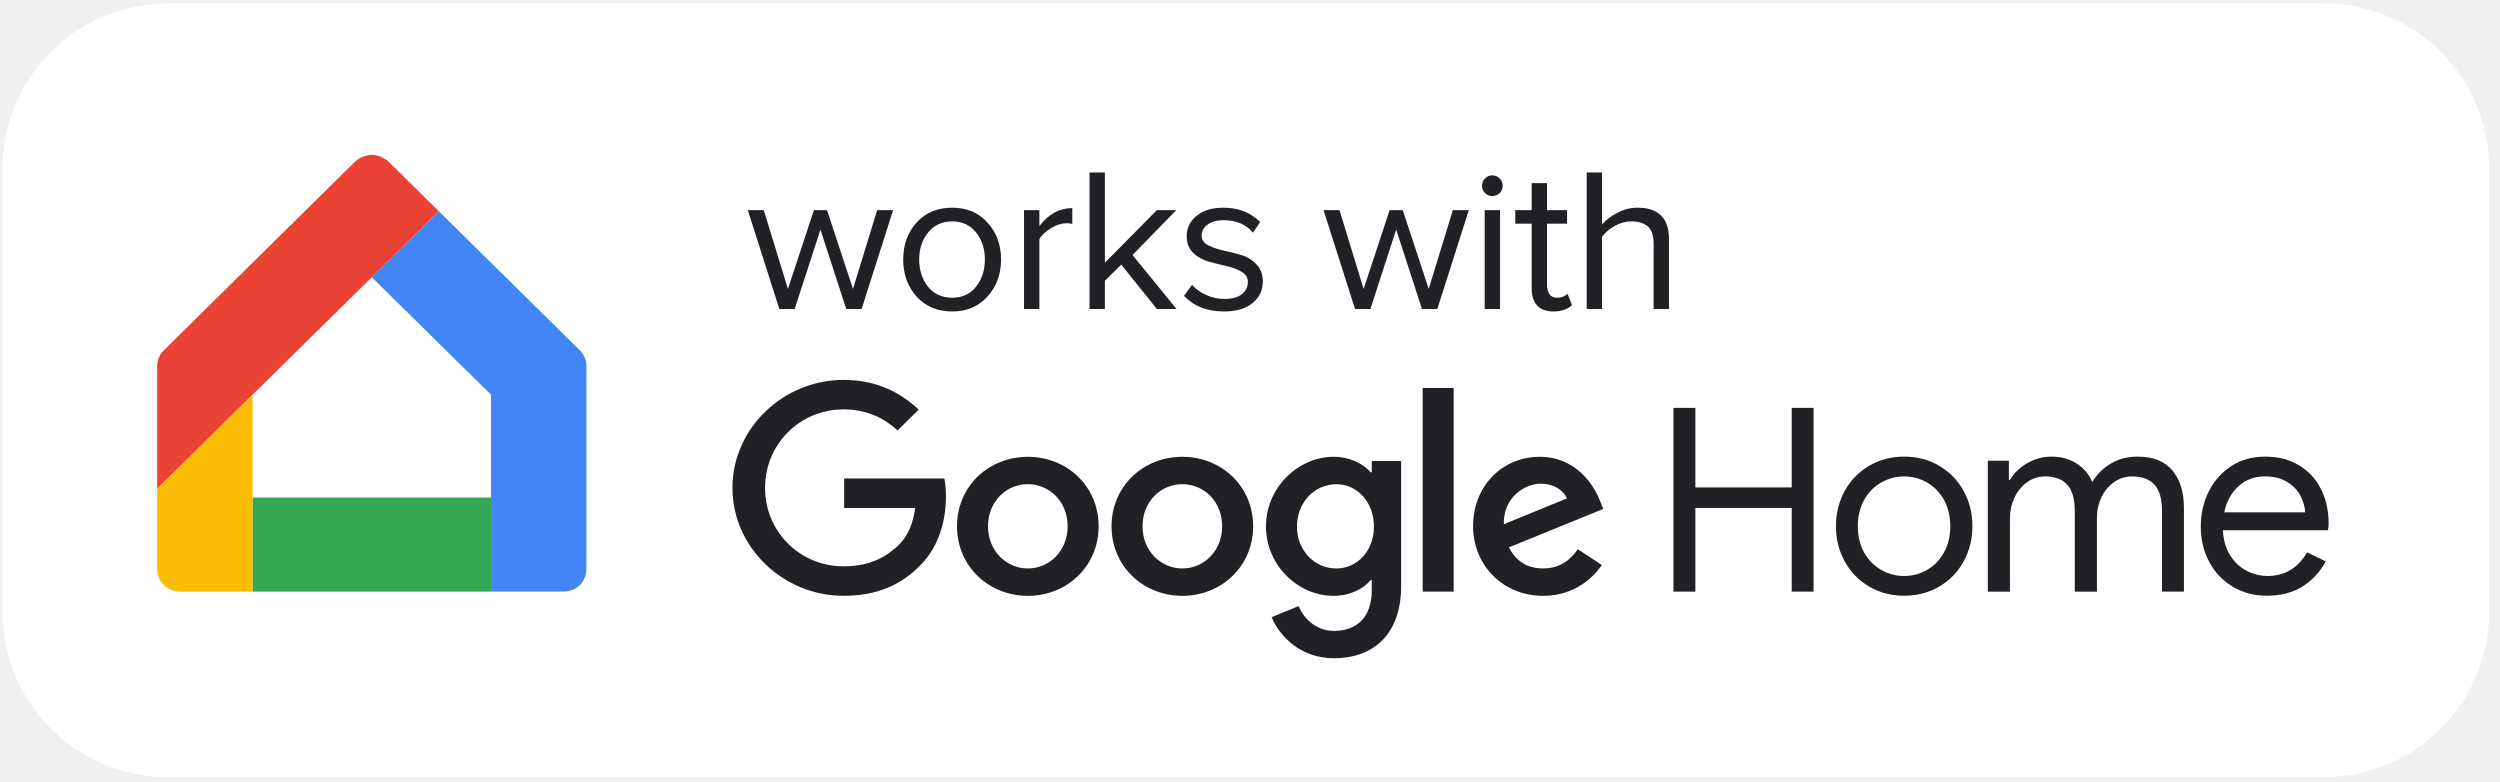
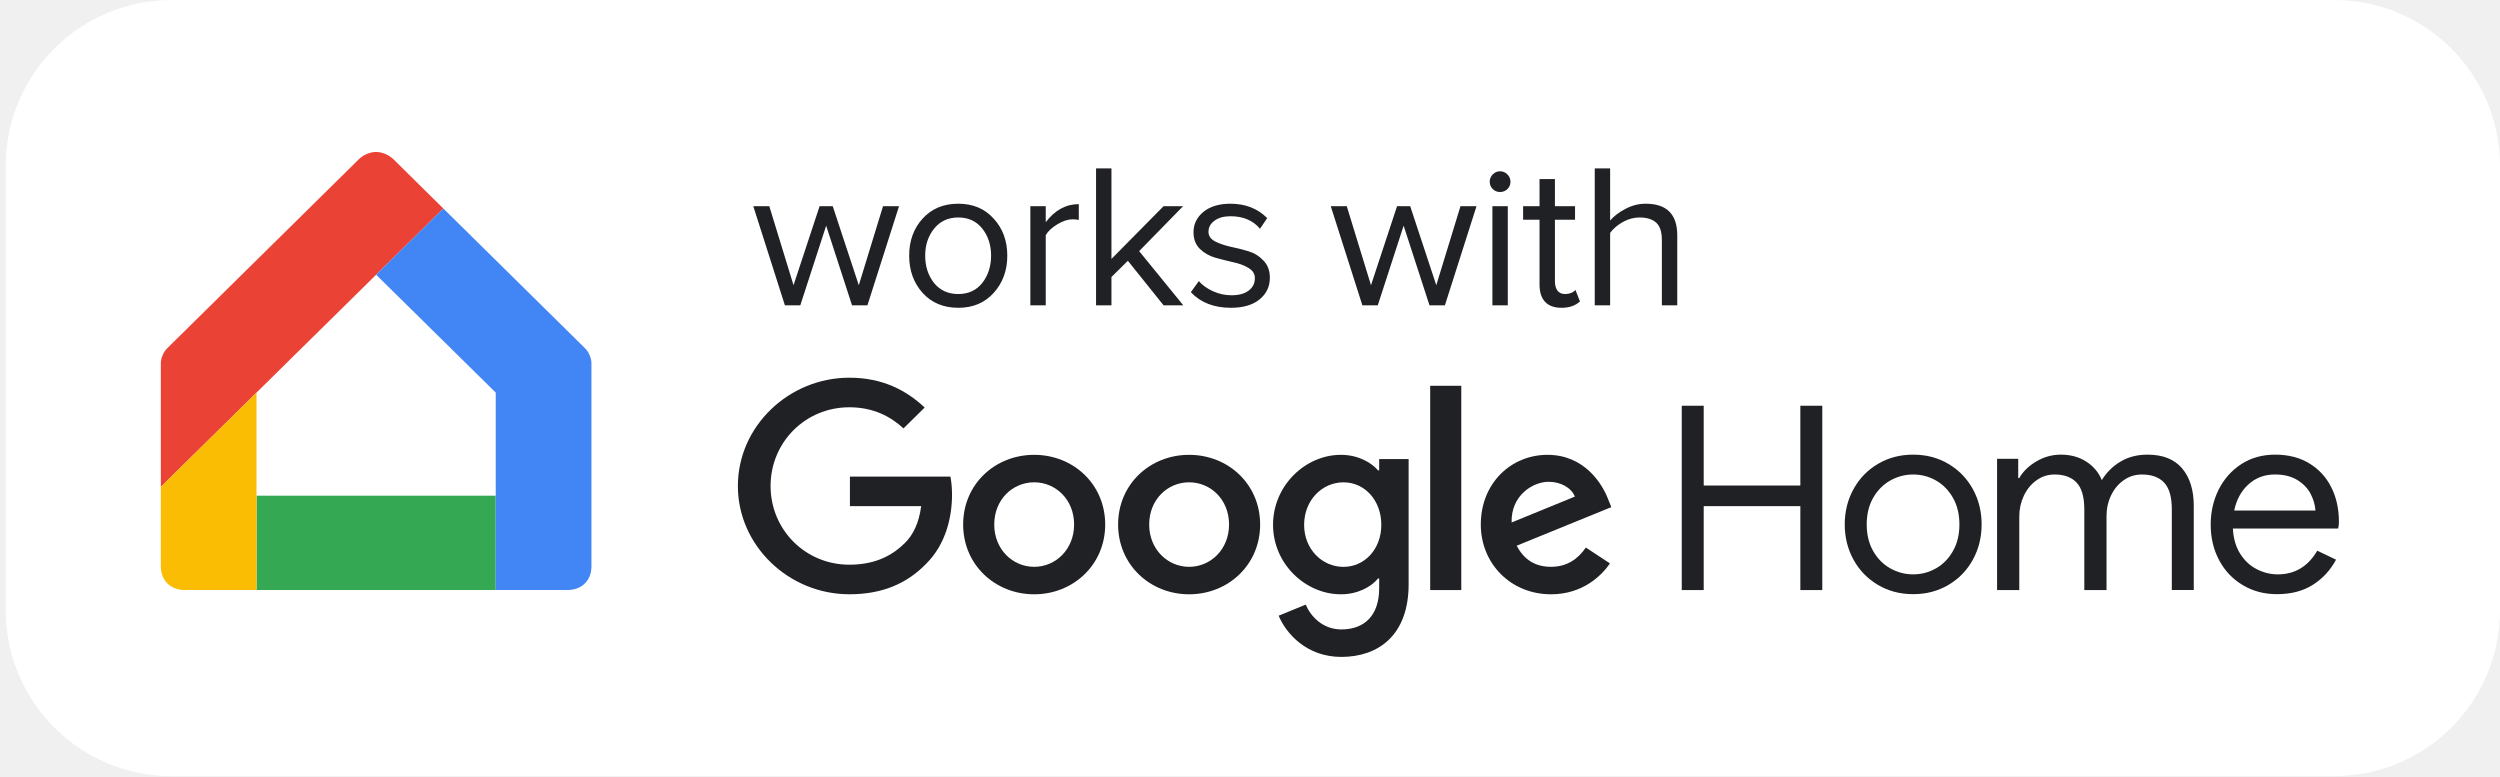
- <svg xmlns="http://www.w3.org/2000/svg" width="227" height="71" viewBox="0 0 227 71" fill="none">
-   <g clip-path="url(#clip0_2009_2108)">
-     <rect x="0.225" y="0.307" width="225.797" height="70.258" rx="15.024" fill="white" />
-     <path d="M78.233 28.057H76.839L74.498 20.846L72.156 28.057H70.763L67.901 19.081H69.35L71.543 26.235L73.903 19.081H75.092L77.453 26.235L79.645 19.081H81.095L78.233 28.057ZM89.668 26.923C88.863 27.827 87.792 28.28 86.454 28.28C85.116 28.28 84.038 27.827 83.22 26.923C82.415 26.019 82.012 24.898 82.012 23.559C82.012 22.221 82.415 21.107 83.22 20.215C84.038 19.31 85.116 18.858 86.454 18.858C87.792 18.858 88.863 19.31 89.668 20.215C90.486 21.107 90.895 22.221 90.895 23.559C90.895 24.898 90.486 26.019 89.668 26.923ZM84.261 26.031C84.806 26.7 85.537 27.035 86.454 27.035C87.37 27.035 88.095 26.7 88.628 26.031C89.161 25.35 89.427 24.526 89.427 23.559C89.427 22.593 89.161 21.776 88.628 21.107C88.095 20.438 87.37 20.103 86.454 20.103C85.537 20.103 84.806 20.444 84.261 21.125C83.728 21.794 83.462 22.606 83.462 23.559C83.462 24.526 83.728 25.35 84.261 26.031ZM94.375 28.057H92.981V19.081H94.375V20.53C95.205 19.44 96.202 18.895 97.367 18.895V20.326C97.193 20.289 97.008 20.27 96.809 20.27C96.388 20.27 95.93 20.419 95.434 20.716C94.939 21.014 94.586 21.342 94.375 21.701V28.057ZM106.827 28.057H105.043L101.81 24.024L100.323 25.492V28.057H98.929V15.662H100.323V23.857L105.043 19.081H106.809L102.832 23.151L106.827 28.057ZM111.132 28.28C109.609 28.28 108.401 27.809 107.509 26.867L108.233 25.864C108.543 26.223 108.964 26.527 109.497 26.774C110.042 27.022 110.606 27.146 111.188 27.146C111.857 27.146 112.377 27.004 112.749 26.719C113.121 26.434 113.307 26.062 113.307 25.604C113.307 25.207 113.115 24.898 112.73 24.674C112.346 24.439 111.882 24.266 111.337 24.154C110.804 24.03 110.265 23.894 109.72 23.745C109.175 23.584 108.71 23.318 108.326 22.946C107.942 22.562 107.75 22.061 107.75 21.441C107.75 20.71 108.048 20.097 108.642 19.601C109.249 19.106 110.067 18.858 111.095 18.858C112.446 18.858 113.554 19.292 114.422 20.159L113.771 21.125C113.139 20.369 112.247 19.992 111.095 19.992C110.488 19.992 110.005 20.128 109.646 20.4C109.286 20.661 109.107 20.995 109.107 21.404C109.107 21.763 109.299 22.048 109.683 22.259C110.067 22.457 110.525 22.618 111.058 22.742C111.603 22.853 112.148 22.99 112.693 23.151C113.238 23.312 113.703 23.597 114.087 24.006C114.471 24.402 114.663 24.922 114.663 25.567C114.663 26.359 114.353 27.01 113.734 27.518C113.115 28.026 112.247 28.28 111.132 28.28ZM130.508 28.057H129.114L126.773 20.846L124.431 28.057H123.038L120.176 19.081H121.625L123.818 26.235L126.178 19.081H127.368L129.728 26.235L131.92 19.081H133.37L130.508 28.057ZM135.495 17.799C135.248 17.799 135.031 17.712 134.845 17.539C134.659 17.353 134.566 17.13 134.566 16.87C134.566 16.609 134.659 16.386 134.845 16.201C135.031 16.015 135.248 15.922 135.495 15.922C135.756 15.922 135.979 16.015 136.164 16.201C136.35 16.386 136.443 16.609 136.443 16.87C136.443 17.13 136.35 17.353 136.164 17.539C135.979 17.712 135.756 17.799 135.495 17.799ZM136.202 28.057H134.808V19.081H136.202V28.057ZM141.063 28.28C140.406 28.28 139.911 28.1 139.576 27.741C139.242 27.381 139.075 26.861 139.075 26.18V20.308H137.588V19.081H139.075V16.628H140.468V19.081H142.29V20.308H140.468V25.882C140.468 26.229 140.543 26.508 140.691 26.719C140.852 26.929 141.082 27.035 141.379 27.035C141.788 27.035 142.104 26.911 142.327 26.663L142.736 27.704C142.327 28.088 141.769 28.28 141.063 28.28ZM151.543 28.057H150.149V22.147C150.149 21.404 149.976 20.877 149.629 20.568C149.282 20.258 148.78 20.103 148.124 20.103C147.616 20.103 147.114 20.239 146.618 20.512C146.135 20.784 145.751 21.113 145.466 21.497V28.057H144.073V15.662H145.466V20.382C145.813 19.973 146.278 19.62 146.86 19.323C147.442 19.013 148.049 18.858 148.681 18.858C150.589 18.858 151.543 19.812 151.543 21.72V28.057Z" fill="#202124" />
-     <path d="M44.583 53.717H22.928V45.178H44.583V53.717Z" fill="#34A853" />
-     <path d="M33.758 14.06C33.172 14.06 32.549 14.366 32.195 14.719L14.834 31.843C14.515 32.157 14.27 32.724 14.27 33.176V44.378L39.843 19.179L35.324 14.719C34.966 14.366 34.344 14.06 33.758 14.06Z" fill="#EA4335" />
-     <path d="M22.93 53.716V35.844L14.27 44.379V51.581C14.27 52.85 15.145 53.716 16.436 53.716H22.93Z" fill="#FBBC04" />
-     <path d="M39.843 19.179L33.758 25.172L44.585 35.843V53.715H51.083C52.371 53.715 53.25 52.852 53.25 51.58V33.176C53.25 32.723 53.004 32.16 52.685 31.846L39.843 19.179Z" fill="#4285F4" />
-     <path d="M76.649 46.125V43.447H85.746C85.837 43.919 85.892 44.481 85.892 45.087C85.892 47.097 85.335 49.581 83.539 51.351C81.793 53.144 79.56 54.101 76.6 54.101C71.115 54.101 66.506 49.703 66.506 44.298C66.506 38.894 71.115 34.495 76.6 34.495C79.633 34.495 81.79 35.666 83.416 37.196L81.5 39.084C80.335 38.009 78.759 37.173 76.6 37.173C72.597 37.173 69.466 40.354 69.466 44.298C69.466 48.243 72.597 51.423 76.6 51.423C79.196 51.423 80.675 50.394 81.623 49.463C82.395 48.704 82.903 47.613 83.099 46.125H76.649Z" fill="#202124" />
-     <path d="M99.756 47.79C99.756 51.425 96.869 54.103 93.327 54.103C89.786 54.103 86.898 51.425 86.898 47.79C86.898 44.132 89.786 41.477 93.327 41.477C96.869 41.48 99.756 44.132 99.756 47.79ZM96.942 47.79C96.942 45.517 95.27 43.964 93.327 43.964C91.385 43.964 89.712 45.517 89.712 47.79C89.712 50.037 91.385 51.616 93.327 51.616C95.267 51.616 96.942 50.04 96.942 47.79Z" fill="#202124" />
-     <path d="M113.786 47.79C113.786 51.425 110.898 54.103 107.357 54.103C103.815 54.103 100.928 51.425 100.928 47.79C100.928 44.132 103.815 41.477 107.357 41.477C110.898 41.48 113.786 44.132 113.786 47.79ZM110.972 47.79C110.972 45.517 109.299 43.964 107.357 43.964C105.414 43.964 103.742 45.517 103.742 47.79C103.742 50.037 105.414 51.616 107.357 51.616C109.296 51.616 110.972 50.04 110.972 47.79Z" fill="#202124" />
-     <path d="M127.225 41.862V53.195C127.225 57.856 124.435 59.77 121.137 59.77C118.032 59.77 116.163 57.715 115.459 56.04L117.909 55.037C118.346 56.066 119.414 57.284 121.137 57.284C123.247 57.284 124.558 55.991 124.558 53.577V52.669H124.461C123.83 53.435 122.618 54.103 121.09 54.103C117.888 54.103 114.951 51.353 114.951 47.813C114.951 44.251 117.886 41.477 121.09 41.477C122.618 41.477 123.83 42.148 124.461 42.889H124.558V41.859L127.225 41.862ZM124.752 47.816C124.752 45.592 123.247 43.967 121.33 43.967C119.388 43.967 117.765 45.592 117.765 47.816C117.765 50.017 119.391 51.618 121.33 51.618C123.247 51.616 124.752 50.014 124.752 47.816Z" fill="#202124" />
-     <path d="M131.992 35.228V53.72H129.178V35.228H131.992Z" fill="#202124" />
-     <path d="M143.267 49.872L145.45 51.306C144.746 52.336 143.048 54.103 140.114 54.103C136.475 54.103 133.758 51.33 133.758 47.79C133.758 44.037 136.498 41.477 139.799 41.477C143.123 41.477 144.75 44.083 145.284 45.494L145.574 46.211L137.009 49.702C137.663 50.968 138.684 51.613 140.114 51.613C141.546 51.616 142.54 50.925 143.267 49.872ZM136.548 47.599L142.273 45.257C141.959 44.468 141.011 43.918 139.897 43.918C138.464 43.918 136.475 45.161 136.548 47.599Z" fill="#202124" />
-     <path d="M151.951 37.034H153.939V44.257H162.687V37.034H164.673V53.72H162.687V46.123H153.939V53.72H151.951V37.034Z" fill="#202124" />
-     <path d="M169.708 53.254C168.764 52.694 168.025 51.933 167.496 50.971C166.968 50.009 166.703 48.943 166.703 47.777C166.703 46.611 166.968 45.548 167.496 44.583C168.025 43.621 168.76 42.86 169.708 42.3C170.653 41.74 171.718 41.462 172.899 41.462C174.08 41.462 175.145 41.74 176.09 42.3C177.035 42.86 177.773 43.621 178.302 44.583C178.831 45.546 179.095 46.611 179.095 47.777C179.095 48.943 178.831 50.006 178.302 50.971C177.773 51.936 177.038 52.694 176.09 53.254C175.142 53.814 174.08 54.092 172.899 54.092C171.718 54.092 170.653 53.814 169.708 53.254ZM174.97 51.752C175.608 51.389 176.121 50.862 176.506 50.179C176.891 49.495 177.084 48.696 177.084 47.78C177.084 46.864 176.891 46.064 176.506 45.38C176.119 44.697 175.608 44.173 174.97 43.807C174.331 43.443 173.642 43.26 172.902 43.26C172.161 43.26 171.467 43.443 170.821 43.807C170.174 44.173 169.658 44.697 169.271 45.38C168.884 46.064 168.693 46.864 168.693 47.78C168.693 48.696 168.886 49.498 169.271 50.179C169.658 50.862 170.174 51.386 170.821 51.752C171.467 52.119 172.161 52.299 172.902 52.299C173.64 52.299 174.331 52.116 174.97 51.752Z" fill="#202124" />
-     <path d="M180.49 41.836H182.407V43.582H182.5C182.846 42.976 183.368 42.473 184.061 42.068C184.754 41.663 185.487 41.462 186.26 41.462C187.141 41.462 187.911 41.671 188.566 42.091C189.22 42.512 189.689 43.069 189.974 43.768C190.4 43.069 190.964 42.509 191.666 42.091C192.366 41.671 193.183 41.462 194.113 41.462C195.5 41.462 196.544 41.877 197.246 42.708C197.947 43.538 198.299 44.669 198.299 46.098V53.718H196.311V46.405C196.311 45.301 196.083 44.501 195.625 44.005C195.167 43.508 194.489 43.26 193.592 43.26C192.992 43.26 192.448 43.43 191.961 43.773C191.471 44.116 191.089 44.573 190.814 45.148C190.539 45.724 190.4 46.345 190.4 47.014V53.723H188.39V46.428C188.39 45.308 188.163 44.501 187.705 44.005C187.247 43.508 186.576 43.26 185.695 43.26C185.095 43.26 184.55 43.435 184.063 43.784C183.574 44.132 183.191 44.599 182.917 45.182C182.642 45.765 182.503 46.389 182.503 47.057V53.721H180.493V41.836H180.49Z" fill="#202124" />
-     <path d="M202.741 53.277C201.827 52.733 201.112 51.985 200.602 51.028C200.089 50.073 199.832 48.997 199.832 47.8C199.832 46.65 200.073 45.595 200.552 44.63C201.034 43.667 201.714 42.899 202.597 42.324C203.479 41.748 204.504 41.462 205.67 41.462C206.853 41.462 207.876 41.722 208.743 42.244C209.609 42.765 210.276 43.482 210.74 44.4C211.206 45.316 211.439 46.366 211.439 47.545C211.439 47.777 211.416 47.981 211.369 48.151H201.84C201.887 49.051 202.108 49.812 202.502 50.434C202.895 51.056 203.397 51.523 204.005 51.832C204.612 52.145 205.246 52.299 205.908 52.299C207.452 52.299 208.644 51.585 209.478 50.156L211.179 50.971C210.659 51.936 209.955 52.694 209.065 53.254C208.175 53.814 207.099 54.092 205.837 54.092C204.688 54.095 203.654 53.821 202.741 53.277ZM209.313 46.521C209.282 46.023 209.14 45.528 208.887 45.03C208.635 44.532 208.237 44.114 207.694 43.771C207.149 43.43 206.468 43.257 205.649 43.257C204.703 43.257 203.903 43.557 203.248 44.155C202.593 44.754 202.164 45.541 201.96 46.521H209.313Z" fill="#202124" />
+ <svg xmlns="http://www.w3.org/2000/svg" width="335" height="104" viewBox="0 0 335 104" fill="none">
+   <g clip-path="url(#clip0_662_9876)">
+     <rect x="0.761" width="334.239" height="104" rx="22.239" fill="white" />
+     <path d="M116.235 40.914H114.172L110.706 30.241L107.24 40.914H105.177L100.94 27.628H103.086L106.332 38.218L109.826 27.628H111.586L115.08 38.218L118.325 27.628H120.471L116.235 40.914ZM133.163 39.236C131.971 40.575 130.384 41.244 128.404 41.244C126.423 41.244 124.828 40.575 123.617 39.236C122.425 37.897 121.829 36.238 121.829 34.257C121.829 32.277 122.425 30.626 123.617 29.306C124.828 27.967 126.423 27.298 128.404 27.298C130.384 27.298 131.971 27.967 133.163 29.306C134.373 30.626 134.978 32.277 134.978 34.257C134.978 36.238 134.373 37.897 133.163 39.236ZM125.158 37.916C125.965 38.906 127.047 39.401 128.404 39.401C129.761 39.401 130.834 38.906 131.622 37.916C132.411 36.907 132.805 35.688 132.805 34.257C132.805 32.827 132.411 31.616 131.622 30.626C130.834 29.636 129.761 29.141 128.404 29.141C127.047 29.141 125.965 29.645 125.158 30.654C124.369 31.644 123.975 32.845 123.975 34.257C123.975 35.688 124.369 36.907 125.158 37.916ZM140.129 40.914H138.066V27.628H140.129V29.773C141.358 28.16 142.834 27.353 144.558 27.353V29.471C144.301 29.416 144.026 29.388 143.733 29.388C143.109 29.388 142.431 29.608 141.697 30.048C140.964 30.489 140.441 30.974 140.129 31.506V40.914ZM158.562 40.914H155.921L151.135 34.945L148.934 37.118V40.914H146.871V22.566H148.934V34.697L155.921 27.628H158.534L152.648 33.652L158.562 40.914ZM164.935 41.244C162.679 41.244 160.891 40.547 159.571 39.154L160.643 37.668C161.102 38.2 161.725 38.649 162.514 39.016C163.321 39.383 164.155 39.566 165.017 39.566C166.007 39.566 166.778 39.355 167.328 38.934C167.878 38.512 168.153 37.962 168.153 37.283C168.153 36.696 167.869 36.238 167.3 35.908C166.732 35.559 166.044 35.302 165.237 35.137C164.449 34.954 163.651 34.752 162.844 34.532C162.037 34.294 161.349 33.9 160.781 33.349C160.212 32.781 159.928 32.038 159.928 31.121C159.928 30.039 160.368 29.131 161.249 28.398C162.147 27.664 163.357 27.298 164.88 27.298C166.878 27.298 168.52 27.939 169.804 29.223L168.841 30.654C167.905 29.535 166.585 28.976 164.88 28.976C163.981 28.976 163.266 29.177 162.734 29.581C162.202 29.966 161.936 30.461 161.936 31.066C161.936 31.598 162.22 32.02 162.789 32.332C163.357 32.625 164.036 32.863 164.825 33.047C165.631 33.212 166.438 33.414 167.245 33.652C168.052 33.89 168.74 34.312 169.308 34.917C169.877 35.504 170.161 36.274 170.161 37.228C170.161 38.402 169.703 39.364 168.786 40.116C167.869 40.868 166.585 41.244 164.935 41.244ZM193.616 40.914H191.553L188.087 30.241L184.621 40.914H182.558L178.321 27.628H180.467L183.713 38.218L187.207 27.628H188.967L192.461 38.218L195.706 27.628H197.852L193.616 40.914ZM200.998 25.73C200.632 25.73 200.311 25.601 200.036 25.345C199.76 25.07 199.623 24.739 199.623 24.354C199.623 23.969 199.76 23.639 200.036 23.364C200.311 23.089 200.632 22.951 200.998 22.951C201.383 22.951 201.714 23.089 201.989 23.364C202.264 23.639 202.401 23.969 202.401 24.354C202.401 24.739 202.264 25.07 201.989 25.345C201.714 25.601 201.383 25.73 200.998 25.73ZM202.044 40.914H199.981V27.628H202.044V40.914ZM209.24 41.244C208.268 41.244 207.534 40.978 207.039 40.446C206.544 39.915 206.297 39.144 206.297 38.136V29.443H204.096V27.628H206.297V23.997H208.36V27.628H211.055V29.443H208.36V37.696C208.36 38.209 208.47 38.622 208.69 38.934C208.928 39.245 209.267 39.401 209.708 39.401C210.313 39.401 210.78 39.218 211.11 38.851L211.716 40.391C211.11 40.96 210.285 41.244 209.24 41.244ZM224.753 40.914H222.69V32.166C222.69 31.066 222.433 30.287 221.92 29.828C221.406 29.37 220.663 29.141 219.691 29.141C218.94 29.141 218.197 29.342 217.463 29.746C216.748 30.149 216.18 30.635 215.758 31.204V40.914H213.695V22.566H215.758V29.553C216.271 28.948 216.959 28.425 217.821 27.985C218.683 27.527 219.581 27.298 220.517 27.298C223.341 27.298 224.753 28.71 224.753 31.534V40.914Z" fill="#202124" />
+     <path d="M66.427 79.061H34.372V66.422H66.427V79.061Z" fill="#34A853" />
+     <path d="M50.4 20.361C49.532 20.361 48.611 20.815 48.087 21.338L22.388 46.685C21.916 47.15 21.552 47.989 21.552 48.659V65.241L59.407 27.94L52.719 21.338C52.188 20.815 51.267 20.361 50.4 20.361Z" fill="#EA4335" />
+     <path d="M34.372 79.064V52.607L21.552 65.242V75.902C21.552 77.781 22.848 79.064 24.76 79.064H34.372Z" fill="#FBBC04" />
+     <path d="M59.407 27.939L50.4 36.811L66.428 52.606V79.062H76.045C77.952 79.062 79.253 77.785 79.253 75.901V48.659C79.253 47.989 78.889 47.155 78.418 46.69L59.407 27.939Z" fill="#4285F4" />
+     <path d="M113.89 67.826V63.862H127.355C127.491 64.561 127.572 65.394 127.572 66.291C127.572 69.266 126.747 72.943 124.088 75.563C121.504 78.217 118.199 79.633 113.816 79.633C105.698 79.633 98.875 73.123 98.875 65.122C98.875 57.122 105.698 50.611 113.816 50.611C118.307 50.611 121.5 52.345 123.906 54.609L121.07 57.405C119.346 55.812 117.013 54.575 113.816 54.575C107.892 54.575 103.257 59.284 103.257 65.122C103.257 70.961 107.892 75.669 113.816 75.669C117.66 75.669 119.849 74.146 121.252 72.767C122.395 71.645 123.147 70.029 123.437 67.826H113.89Z" fill="#202124" />
+     <path d="M148.096 70.292C148.096 75.672 143.822 79.636 138.579 79.636C133.336 79.636 129.062 75.672 129.062 70.292C129.062 64.877 133.336 60.947 138.579 60.947C143.822 60.951 148.096 64.877 148.096 70.292ZM143.93 70.292C143.93 66.927 141.454 64.629 138.579 64.629C135.704 64.629 133.228 66.927 133.228 70.292C133.228 73.618 135.704 75.955 138.579 75.955C141.45 75.955 143.93 73.622 143.93 70.292Z" fill="#202124" />
+     <path d="M168.859 70.292C168.859 75.672 164.585 79.636 159.342 79.636C154.099 79.636 149.826 75.672 149.826 70.292C149.826 64.877 154.099 60.947 159.342 60.947C164.585 60.951 168.859 64.877 168.859 70.292ZM164.693 70.292C164.693 66.927 162.217 64.629 159.342 64.629C156.467 64.629 153.991 66.927 153.991 70.292C153.991 73.618 156.467 75.955 159.342 75.955C162.213 75.955 164.693 73.622 164.693 70.292Z" fill="#202124" />
+     <path d="M188.756 61.516V78.292C188.756 85.192 184.626 88.026 179.744 88.026C175.148 88.026 172.381 84.982 171.339 82.504L174.966 81.018C175.613 82.542 177.194 84.344 179.744 84.344C182.867 84.344 184.808 82.431 184.808 78.857V77.513H184.665C183.731 78.647 181.937 79.636 179.674 79.636C174.935 79.636 170.587 75.565 170.587 70.326C170.587 65.052 174.931 60.947 179.674 60.947C181.937 60.947 183.731 61.94 184.665 63.036H184.808V61.513L188.756 61.516ZM185.095 70.33C185.095 67.038 182.867 64.632 180.03 64.632C177.155 64.632 174.753 67.038 174.753 70.33C174.753 73.587 177.159 75.959 180.03 75.959C182.867 75.955 185.095 73.583 185.095 70.33Z" fill="#202124" />
+     <path d="M195.811 51.695V79.068H191.645V51.695H195.811Z" fill="#202124" />
+     <path d="M212.503 73.373L215.735 75.497C214.693 77.02 212.179 79.636 207.835 79.636C202.449 79.636 198.427 75.531 198.427 70.292C198.427 64.736 202.483 60.947 207.369 60.947C212.29 60.947 214.698 64.804 215.488 66.893L215.918 67.955L203.239 73.121C204.208 74.996 205.719 75.951 207.835 75.951C209.955 75.955 211.426 74.931 212.503 73.373ZM202.558 70.009L211.032 66.542C210.567 65.373 209.164 64.56 207.514 64.56C205.393 64.56 202.449 66.4 202.558 70.009Z" fill="#202124" />
+     <path d="M225.355 54.369H228.297V65.061H241.247V54.369H244.187V79.069H241.247V67.822H228.297V79.069H225.355V54.369Z" fill="#202124" />
+     <path d="M251.643 78.377C250.245 77.549 249.152 76.422 248.369 74.998C247.586 73.573 247.195 71.996 247.195 70.27C247.195 68.544 247.586 66.971 248.369 65.543C249.152 64.118 250.24 62.992 251.643 62.163C253.042 61.334 254.619 60.922 256.366 60.922C258.114 60.922 259.691 61.334 261.09 62.163C262.488 62.992 263.581 64.118 264.364 65.543C265.147 66.967 265.538 68.544 265.538 70.27C265.538 71.996 265.147 73.569 264.364 74.998C263.581 76.426 262.493 77.549 261.09 78.377C259.686 79.206 258.114 79.618 256.366 79.618C254.619 79.618 253.042 79.206 251.643 78.377ZM259.432 76.154C260.377 75.616 261.136 74.837 261.705 73.825C262.275 72.813 262.561 71.629 262.561 70.274C262.561 68.918 262.275 67.734 261.705 66.722C261.133 65.71 260.377 64.935 259.432 64.393C258.487 63.855 257.467 63.583 256.371 63.583C255.274 63.583 254.246 63.855 253.29 64.393C252.332 64.935 251.569 65.71 250.996 66.722C250.423 67.734 250.14 68.918 250.14 70.274C250.14 71.629 250.426 72.817 250.996 73.825C251.569 74.837 252.332 75.612 253.29 76.154C254.246 76.697 255.274 76.964 256.371 76.964C257.464 76.964 258.487 76.693 259.432 76.154Z" fill="#202124" />
+     <path d="M267.604 61.476H270.441V64.061H270.579C271.092 63.163 271.863 62.419 272.89 61.819C273.916 61.22 275.001 60.922 276.145 60.922C277.45 60.922 278.589 61.231 279.558 61.854C280.527 62.476 281.22 63.301 281.642 64.336C282.274 63.301 283.107 62.472 284.146 61.854C285.184 61.231 286.393 60.922 287.769 60.922C289.822 60.922 291.368 61.537 292.407 62.766C293.445 63.996 293.965 65.668 293.965 67.784V79.064H291.023V68.238C291.023 66.604 290.686 65.42 290.008 64.687C289.33 63.95 288.326 63.583 286.998 63.583C286.11 63.583 285.305 63.836 284.584 64.343C283.858 64.851 283.294 65.527 282.886 66.379C282.479 67.23 282.274 68.151 282.274 69.14V79.072H279.298V68.273C279.298 66.615 278.961 65.42 278.283 64.687C277.606 63.95 276.613 63.583 275.308 63.583C274.42 63.583 273.614 63.843 272.893 64.359C272.169 64.874 271.602 65.565 271.197 66.428C270.789 67.291 270.584 68.216 270.584 69.204V79.068H267.609V61.476H267.604Z" fill="#202124" />
+     <path d="M300.539 78.412C299.186 77.606 298.128 76.498 297.373 75.082C296.614 73.669 296.233 72.076 296.233 70.304C296.233 68.601 296.59 67.039 297.299 65.611C298.012 64.187 299.019 63.049 300.326 62.197C301.632 61.346 303.15 60.922 304.875 60.922C306.626 60.922 308.141 61.308 309.423 62.079C310.706 62.85 311.694 63.912 312.38 65.271C313.07 66.627 313.415 68.181 313.415 69.926C313.415 70.27 313.38 70.572 313.31 70.824H299.206C299.276 72.156 299.602 73.283 300.186 74.203C300.768 75.124 301.511 75.815 302.41 76.273C303.309 76.735 304.248 76.964 305.228 76.964C307.513 76.964 309.277 75.906 310.512 73.791L313.03 74.998C312.26 76.426 311.218 77.549 309.901 78.377C308.583 79.206 306.991 79.618 305.123 79.618C303.422 79.622 301.891 79.217 300.539 78.412ZM310.268 68.41C310.222 67.673 310.012 66.94 309.637 66.203C309.264 65.466 308.676 64.847 307.871 64.34C307.064 63.836 306.057 63.58 304.844 63.58C303.444 63.58 302.259 64.023 301.29 64.909C300.321 65.794 299.686 66.959 299.384 68.41H310.268Z" fill="#202124" />
  </g>
  <defs>
-     <clipPath id="clip0_2009_2108">
-       <rect width="225.797" height="70.258" fill="white" transform="translate(0.224609 0.308594)" />
+     <clipPath id="clip0_662_9876">
+       <rect width="334.239" height="104" fill="white" transform="translate(0.76123)" />
    </clipPath>
  </defs>
</svg>
